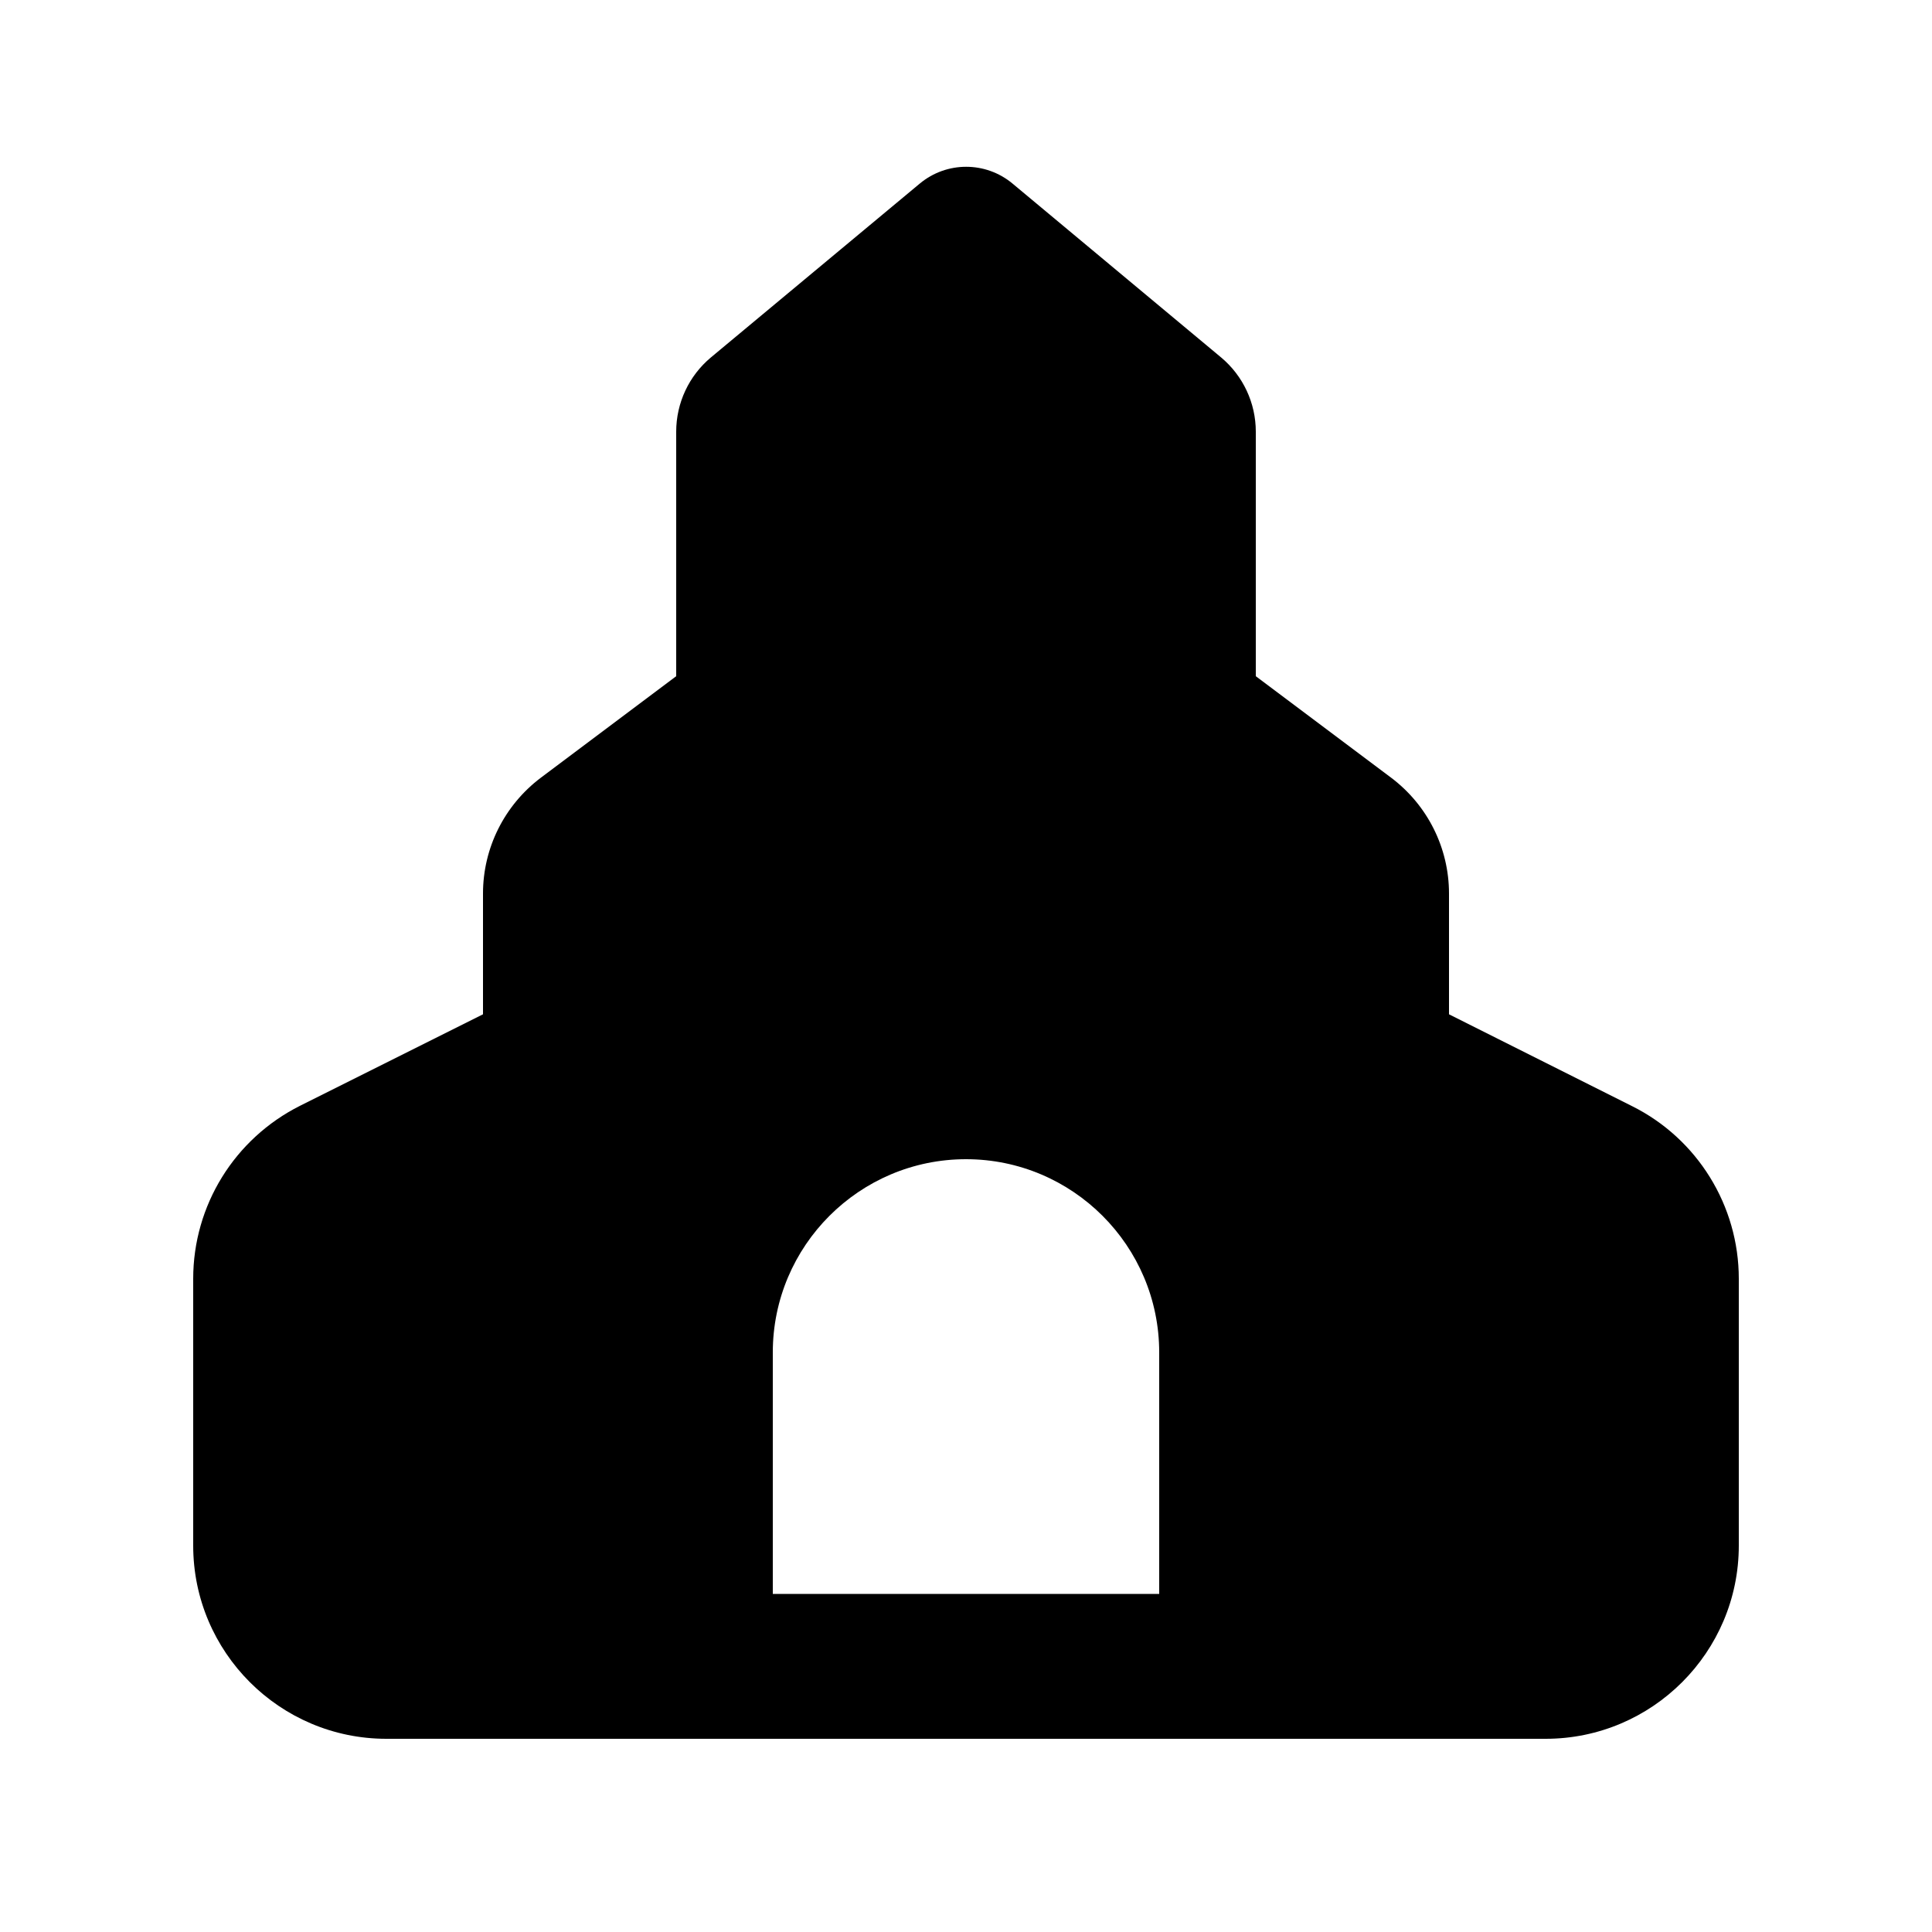
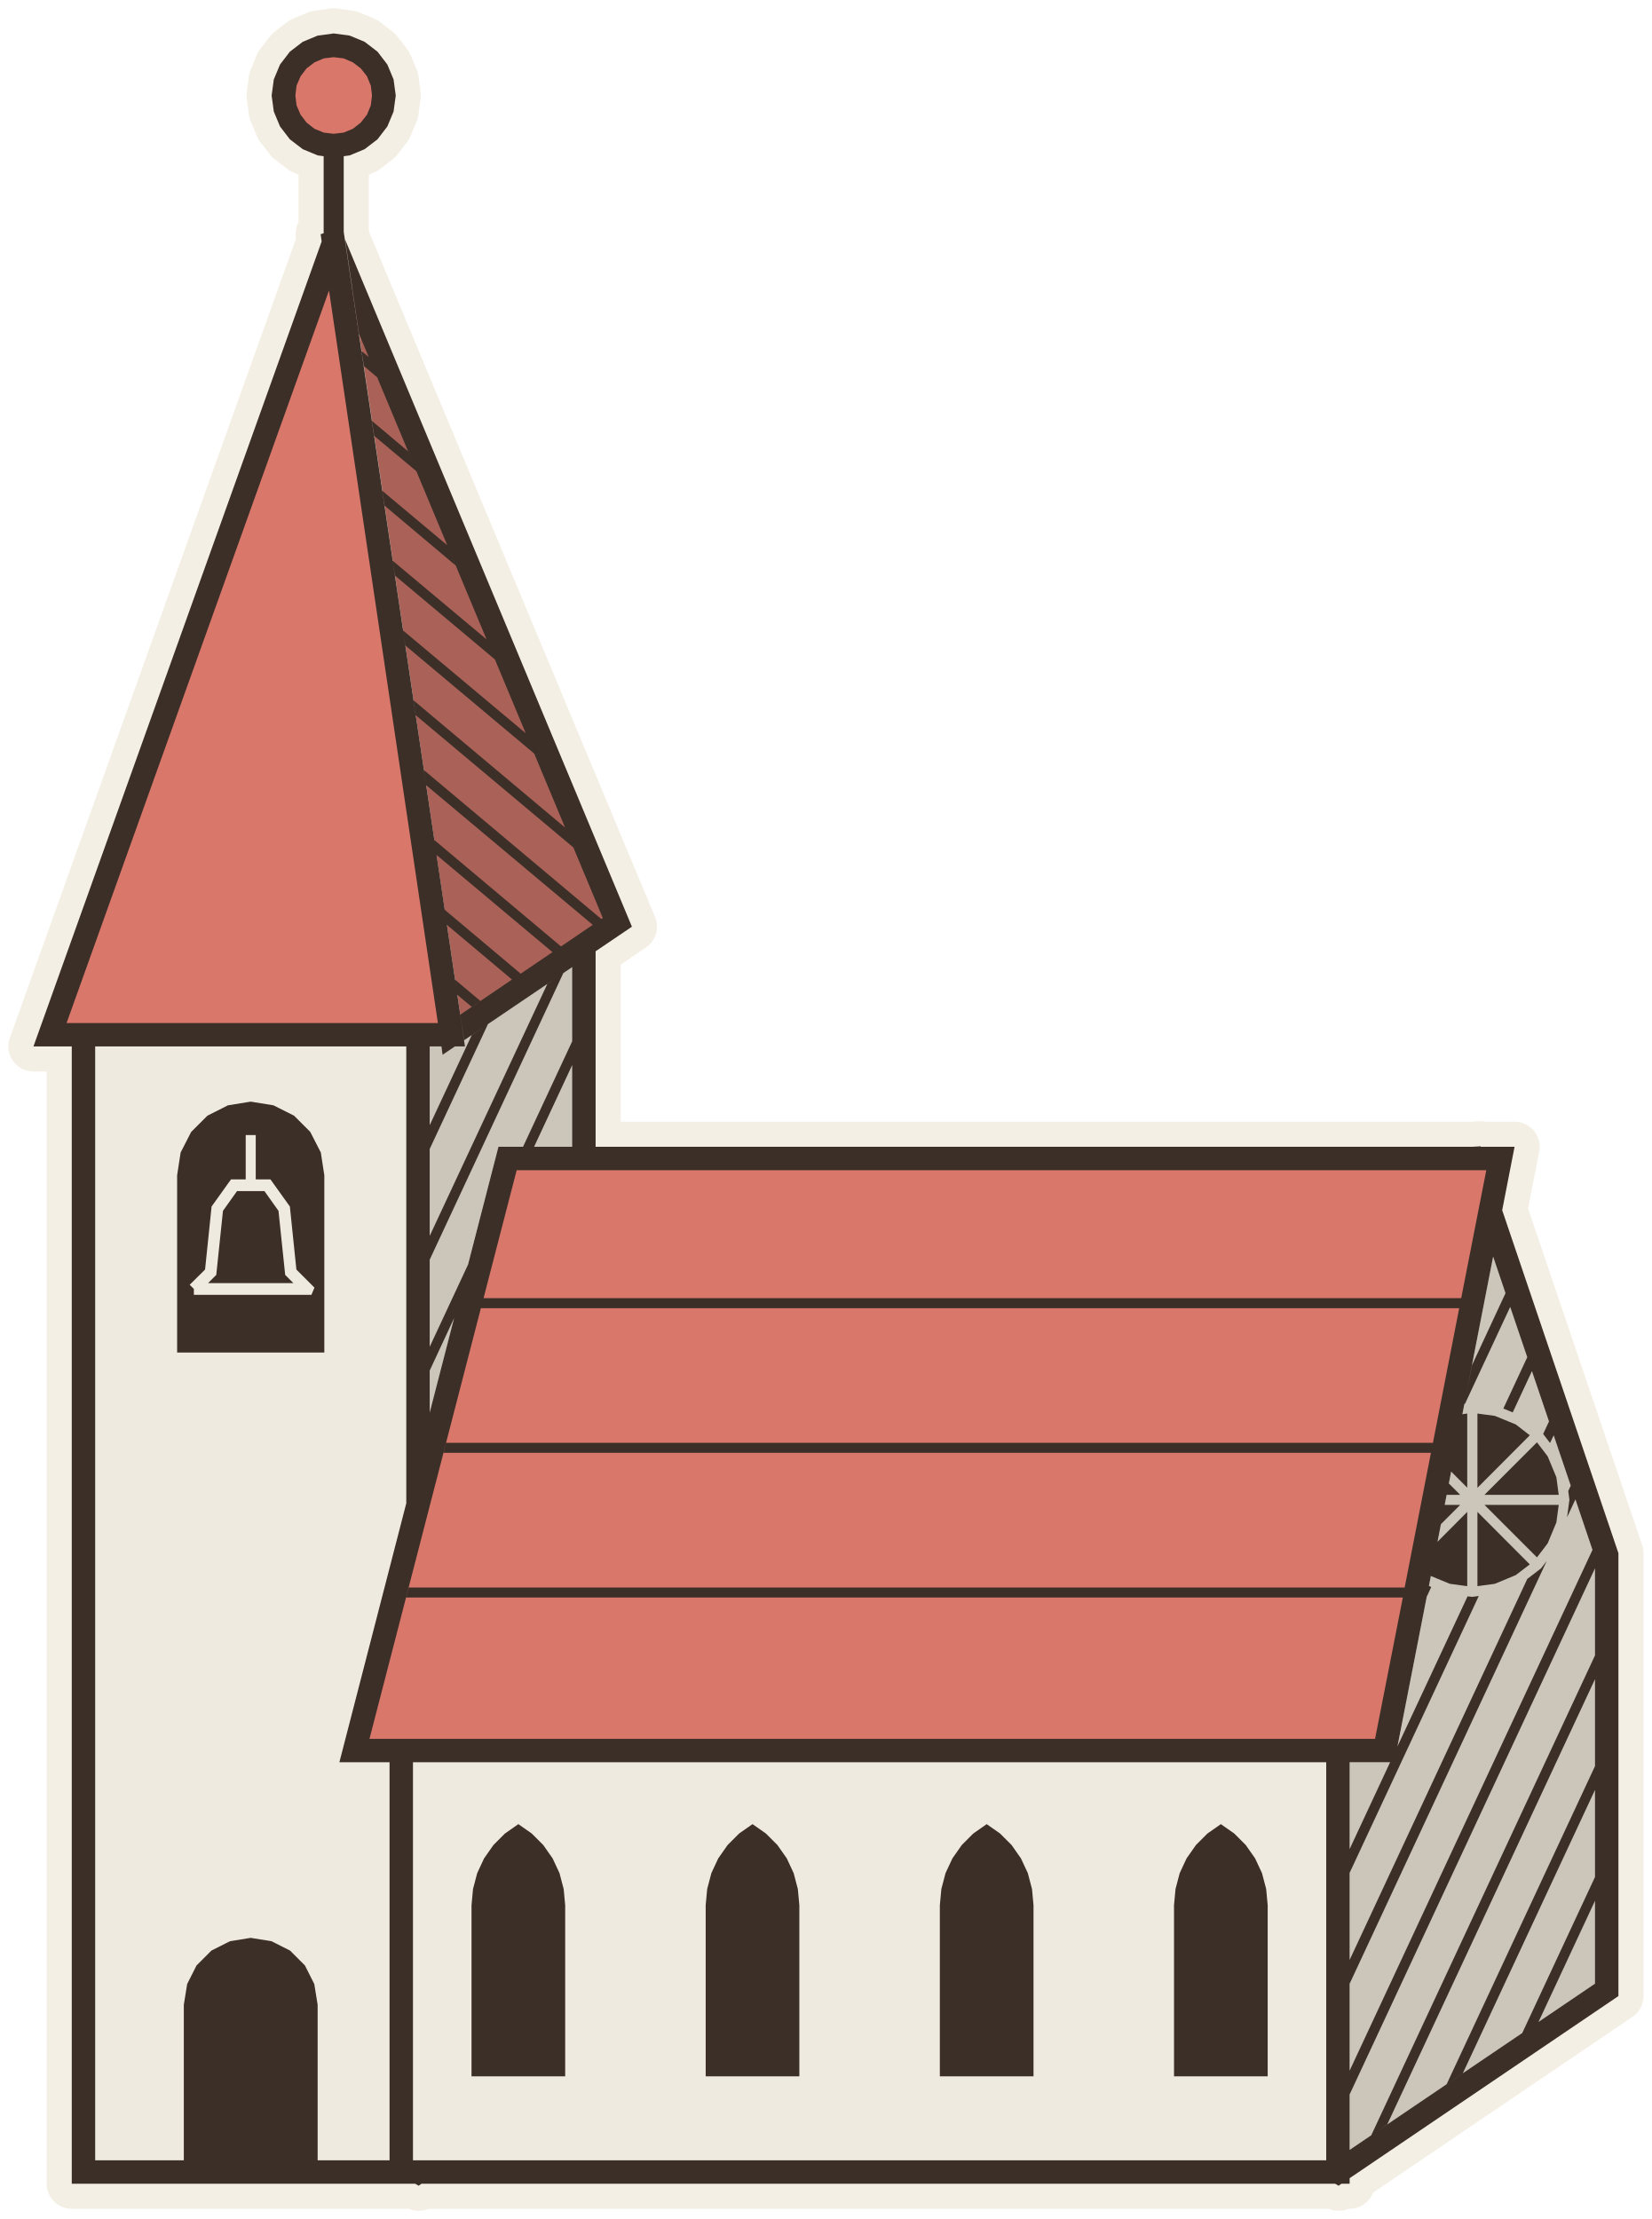
- <svg xmlns="http://www.w3.org/2000/svg" viewBox="0 0 640 640">
-   <path d="M224 143L224 224L179.2 257.6C167.1 266.7 160 280.9 160 296L160 336L99.4 366.3C77.7 377.2 64 399.3 64 423.6L64 512C64 547.3 92.7 576 128 576C202.7 576 213.4 576 448 576L512 576C547.3 576 576 547.3 576 512L576 423.6C576 399.4 562.3 377.2 540.6 366.4L480 336L480 296C480 280.9 472.9 266.7 460.8 257.6L416 224L416 143C416 133.5 411.8 124.5 404.5 118.4L335.4 60.8C326.5 53.4 313.6 53.4 304.7 60.8L235.5 118.4C228.2 124.5 224 133.5 224 143zM320 384C355.3 384 384 412.7 384 448L384 528L256 528L256 448C256 412.7 284.7 384 320 384z" />
+ <svg xmlns="http://www.w3.org/2000/svg" viewBox="-51.99 -129.87 98.76 132.68" data-palette="wall:#EFEADF;roof:#D9776B;wood:#C9A97C;earth:#8E9A6A;water:#8FB0B8;flag:#4A3B32;ink:#3B2F28;halo:#F4EFE4">
+   <path data-role="sil" fill="#F4EFE4" stroke="#F4EFE4" stroke-width="3" stroke-linejoin="round" d="M-14.21 -74.46L-31.36 -115.55L-31.44 -116L-31.44 -120.53L-31.08 -120.58L-30.19 -120.95L-29.42 -121.54L-28.83 -122.31L-28.46 -123.2L-28.33 -124.16L-28.46 -125.12L-28.83 -126.01L-29.42 -126.78L-30.19 -127.37L-31.08 -127.74L-32.04 -127.87L-33 -127.74L-33.89 -127.37L-34.66 -126.78L-35.25 -126.01L-35.62 -125.12L-35.75 -124.16L-35.62 -123.2L-35.25 -122.31L-34.66 -121.54L-33.89 -120.95L-33 -120.58L-32.64 -120.53L-32.64 -115.92L-32.82 -115.87L-32.76 -115.43L-49.99 -67.3L-47.7 -67.3L-47.7 0.7L-27.17 0.7L-26.96 0.82L-26.79 0.7L27.83 0.7L28.04 0.82L28.21 0.7L28.7 0.7L28.7 0.37L44.77 -10.52L44.77 -37L37.82 -57.51L38.56 -61.3L36.54 -61.3L36.53 -61.33L36.02 -61.3L-16.38 -61.3L-16.38 -72.99Z" />
+   <path data-role="wall" fill="#EFEADF" d="M-28.7 -24.5L-31.7 -24.5L-27 -42.69L-27 -67.3L-47 -67.3L-47 0L-28.7 0ZM28 -24.5L-28 -24.5L-28 0L28 0Z" />
+   <path data-role="wall-shade" fill="#cbc5ba" d="M-22.19 -61.3L-17.08 -61.3L-17.08 -72.52L-24.24 -67.67L-24.19 -67.3L-24.79 -67.3L-25.53 -66.8L-25.6 -67.3L-26.3 -67.3L-26.3 -45.4ZM44.07 -10.89L44.07 -36.89L37.55 -56.12L31.38 -24.5L28.7 -24.5L28.7 -0.47Z" />
+   <path data-role="roof" fill="#D9776B" d="M-31.26 -121.26L-30.54 -121.56L-29.92 -122.04L-29.44 -122.66L-29.14 -123.38L-29.04 -124.16L-29.14 -124.94L-29.44 -125.66L-29.92 -126.28L-30.54 -126.76L-31.26 -127.06L-32.04 -127.16L-32.82 -127.06L-33.54 -126.76L-34.16 -126.28L-34.64 -125.66L-34.94 -124.94L-35.04 -124.16L-34.94 -123.38L-34.64 -122.66L-34.16 -122.04L-33.54 -121.56L-32.82 -121.26L-32.04 -121.16ZM-32.04 -115.36L-49 -68L-25 -68ZM37.72 -60.6L-21.64 -60.6L-30.8 -25.2L30.8 -25.2Z" />
+   <path data-role="roof-shade" fill="#aa6157" d="M-15.08 -74.72L-30.94 -112.73L-24.36 -68.44Z" />
+   <path data-role="ink" fill="#3B2F28" d="M-17.78 -72.05L-17.78 -67.61L-20.72 -61.3L-22.19 -61.3L-24.01 -54.25L-26.3 -49.34L-26.3 -47.92L-24.84 -51.06L-31.7 -24.5L-28.7 -24.5L-28.7 -0.7L-33 -0.7L-33 -10L-33.2 -11.24L-33.76 -12.35L-34.65 -13.24L-35.76 -13.8L-37 -14L-38.24 -13.8L-39.35 -13.24L-40.24 -12.35L-40.8 -11.24L-41 -10L-41 -0.7L-46.3 -0.7L-46.3 -67.3L-27.7 -67.3L-27.7 -39.98L-26.3 -45.4L-26.3 -67.3L-25.6 -67.3L-25.53 -66.8L-24.79 -67.3L-24.19 -67.3L-25.27 -74.57L-21.38 -71.3L-24.47 -69.2L-24.24 -67.67L-14.21 -74.46L-31.36 -115.55L-30.52 -109.9L-15.95 -74.98L-18.45 -73.28L-26.02 -79.64L-25.89 -78.75L-18.96 -72.94L-20.86 -71.65L-25.4 -75.47L-31.44 -116L-31.44 -120.53L-31.08 -120.58L-30.19 -120.95L-29.42 -121.54L-28.83 -122.31L-28.46 -123.2L-28.33 -124.16L-28.46 -125.12L-28.83 -126.01L-29.42 -126.78L-30.19 -127.37L-31.08 -127.74L-32.04 -127.87L-33 -127.74L-33.89 -127.37L-34.66 -126.78L-35.25 -126.01L-35.62 -125.12L-35.75 -124.16L-35.62 -123.2L-35.25 -122.31L-34.66 -121.54L-33.89 -120.95L-33 -120.58L-32.64 -120.53L-32.64 -115.92L-32.82 -115.87L-32.76 -115.43L-49.99 -67.3L-47.7 -67.3L-47.7 0.7L-27.17 0.7L-26.96 0.82L-26.79 0.7L27.83 0.7L28.04 0.82L28.21 0.7L28.7 0.7L28.7 -24.5L31.12 -24.5L28.7 -19.31L28.7 -17.89L36.42 -34.44L36.03 -34.39L35.75 -34.42L31.56 -25.45L33.31 -34.4L33.58 -34.98L33.44 -35.04L34.77 -41.88L35.73 -40.92L35.73 -45.35L35.44 -45.31L38.56 -61.3L36.54 -61.3L36.53 -61.33L36.02 -61.3L-16.38 -61.3L-16.38 -72.99ZM-32.63 -121.94L-33.19 -122.17L-33.66 -122.54L-34.02 -123.01L-34.26 -123.57L-34.33 -124.16L-34.26 -124.75L-34.02 -125.31L-33.66 -125.78L-33.19 -126.14L-32.63 -126.38L-32.04 -126.45L-31.45 -126.38L-30.89 -126.14L-30.42 -125.78L-30.05 -125.31L-29.82 -124.75L-29.75 -124.16L-29.82 -123.57L-30.05 -123.01L-30.42 -122.54L-30.89 -122.17L-31.45 -121.94L-32.04 -121.87ZM-48.01 -68.7L-32.32 -112.5L-25.81 -68.7ZM-29.94 -108.52L-30.37 -108.87L-30.23 -107.98L-29.44 -107.31ZM-27.6 -102.89L-29.75 -104.7L-29.61 -103.8L-27.09 -101.69ZM-25.25 -97.27L-29.13 -100.52L-28.99 -99.63L-24.75 -96.06ZM-22.9 -91.64L-28.51 -96.34L-28.37 -95.45L-22.4 -90.44ZM-20.55 -86.02L-27.89 -92.17L-27.75 -91.27L-20.05 -84.81ZM-18.21 -80.39L-27.26 -87.99L-27.13 -87.1L-17.7 -79.19ZM-16.04 -74.92L-26.64 -83.82L-26.51 -82.92L-16.55 -74.57ZM-18.31 -71.69L-19.27 -71.03L-26.3 -55.97L-26.3 -54.55ZM-23.27 -70.02L-24.78 -71.29L-24.65 -70.39L-23.79 -69.67ZM-22.82 -68.63L-23.79 -67.97L-26.3 -62.59L-26.3 -61.17ZM-17.78 -61.3L-20.06 -61.3L-17.78 -66.19ZM-32.6 -59.6L-32.81 -60.96L-33.44 -62.19L-34.41 -63.16L-35.64 -63.78L-37 -64L-38.36 -63.78L-39.59 -63.16L-40.56 -62.19L-41.19 -60.96L-41.4 -59.6L-41.4 -49L-32.6 -49ZM-40.4 -52.45L-40.4 -52.8L-40.65 -53.05L-39.73 -53.96L-39.34 -57.73L-38.18 -59.35L-37.3 -59.35L-37.3 -62L-36.7 -62L-36.7 -59.35L-35.82 -59.35L-34.66 -57.73L-34.27 -53.96L-33.19 -52.88L-33.37 -52.45ZM-21.1 -59.9L36.87 -59.9L35.37 -52.25L-23.08 -52.25ZM-34.94 -53.64L-35.34 -57.47L-36.18 -58.65L-37.82 -58.65L-38.66 -57.47L-39.06 -53.64L-39.55 -53.15L-34.45 -53.15ZM44.77 -10.52L44.77 -37L37.82 -57.51L37.28 -54.74L38.02 -52.55L36.02 -48.25L35.56 -45.93L35.6 -45.94L38.3 -51.73L39.32 -48.72L37.89 -45.65L38.45 -45.42L39.6 -47.89L40.62 -44.88L40.27 -44.13L40.68 -43.59L40.9 -44.05L41.92 -41.04L41.77 -40.72L41.84 -40.19L41.7 -39.15L42.2 -40.22L43.22 -37.2L28.7 -6.06L28.7 -4.64L43.37 -36.1L43.37 -30.89L29.99 -2.19L30.95 -2.85L43.37 -29.47L43.37 -24.27L34.5 -5.25L35.47 -5.91L43.37 -22.85L43.37 -17.64L39.02 -8.31L28.7 -1.32L28.7 0.37ZM-29.9 -25.9L-23.24 -51.65L35.25 -51.65L33.68 -43.6L-25.32 -43.6L-25.47 -43L33.56 -43L31.99 -34.95L-27.55 -34.95L-27.71 -34.35L31.88 -34.35L30.22 -25.9ZM39.47 -44.05L38.63 -44.7L37.38 -45.21L36.34 -45.35L36.34 -40.91ZM41.06 -41.54L40.54 -42.79L39.9 -43.63L36.76 -40.49L41.2 -40.49ZM34.63 -41.17L34.5 -40.49L35.31 -40.49ZM35.31 -39.89L34.38 -39.89L34.16 -38.74ZM40.54 -37.59L41.06 -38.84L41.2 -39.89L36.76 -39.89L39.9 -36.75ZM37.38 -35.17L38.63 -35.69L39.47 -36.33L36.34 -39.47L36.34 -35.03ZM35.73 -39.47L33.95 -37.68L33.55 -35.64L34.69 -35.17L35.73 -35.03ZM40.48 -36.53L40.14 -36.09L39.32 -35.46L28.7 -12.68L28.7 -11.26ZM-27.3 -0.7L-27.3 -24.5L27.3 -24.5L27.3 -0.7ZM-18.2 -15.95L-18.29 -16.92L-18.54 -17.87L-18.95 -18.75L-19.51 -19.55L-20.2 -20.24L-21 -20.8L-21.8 -20.24L-22.49 -19.55L-23.05 -18.75L-23.46 -17.87L-23.71 -16.92L-23.8 -15.95L-23.8 -5.72L-18.2 -5.72ZM-4.2 -15.95L-4.29 -16.92L-4.54 -17.87L-4.95 -18.75L-5.51 -19.55L-6.2 -20.24L-7 -20.8L-7.8 -20.24L-8.49 -19.55L-9.05 -18.75L-9.46 -17.87L-9.71 -16.92L-9.8 -15.95L-9.8 -5.72L-4.2 -5.72ZM9.8 -15.95L9.71 -16.92L9.46 -17.87L9.05 -18.75L8.49 -19.55L7.8 -20.24L7 -20.8L6.2 -20.24L5.51 -19.55L4.95 -18.75L4.54 -17.87L4.29 -16.92L4.2 -15.95L4.2 -5.72L9.8 -5.72ZM23.8 -15.95L23.71 -16.92L23.46 -17.87L23.05 -18.75L22.49 -19.55L21.8 -20.24L21 -20.8L20.2 -20.24L19.51 -19.55L18.95 -18.75L18.54 -17.87L18.29 -16.92L18.2 -15.95L18.2 -5.72L23.8 -5.72ZM43.37 -16.22L43.37 -11.26L39.99 -8.97Z" />
</svg>
